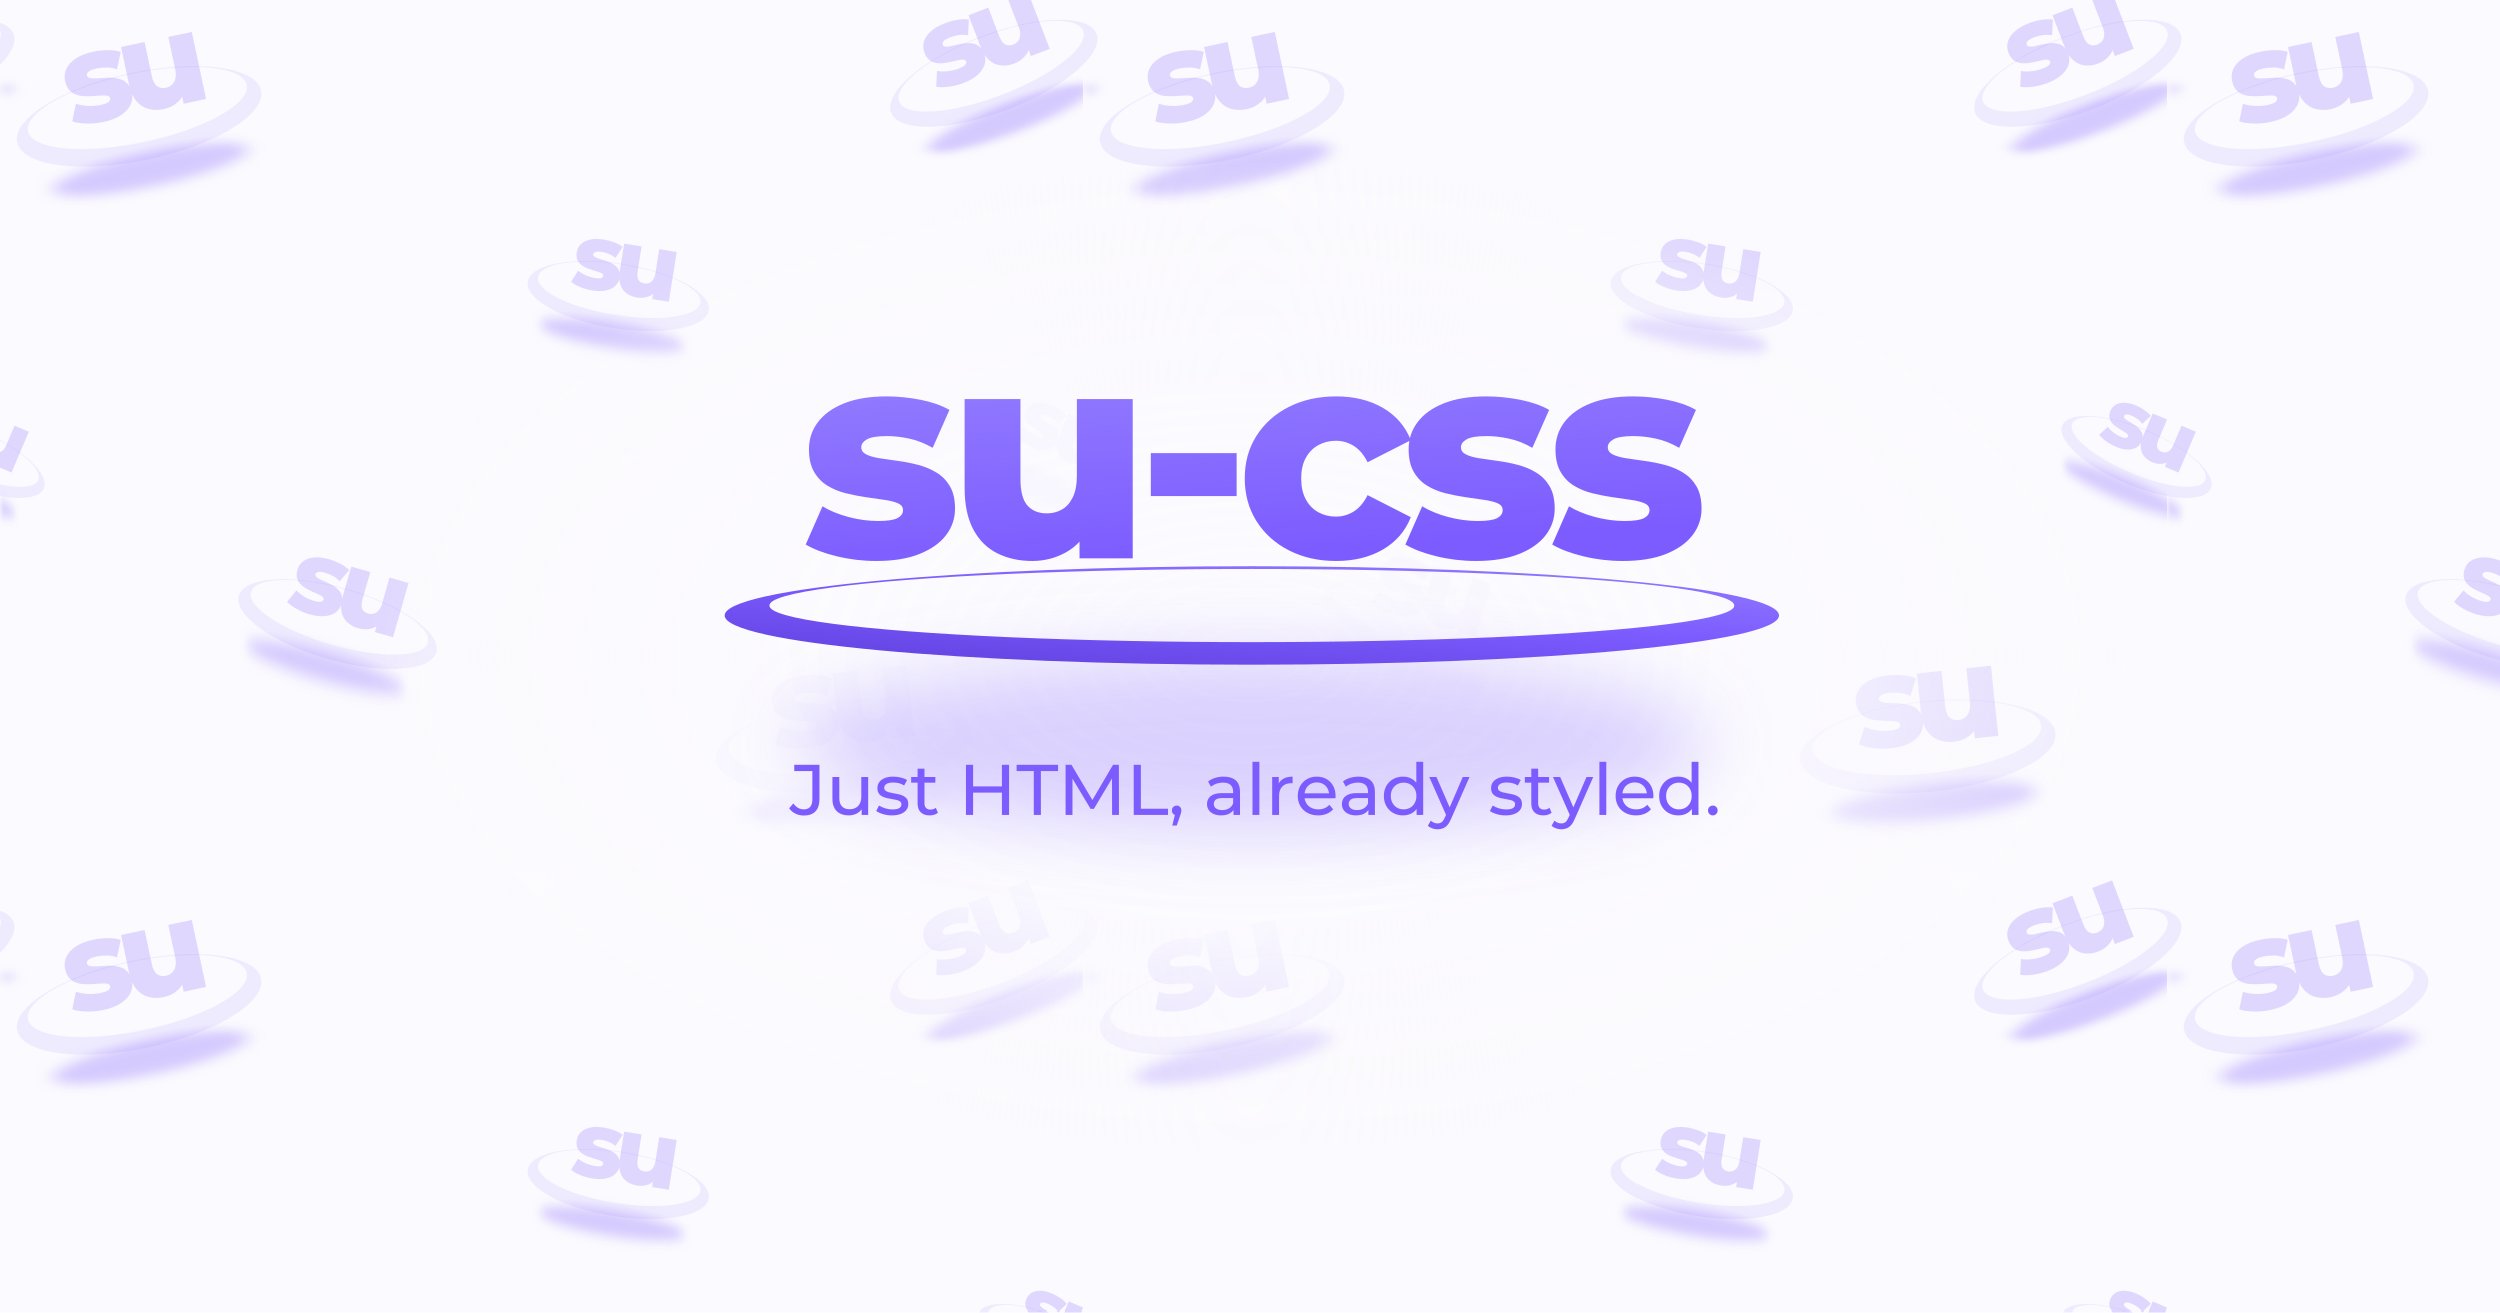
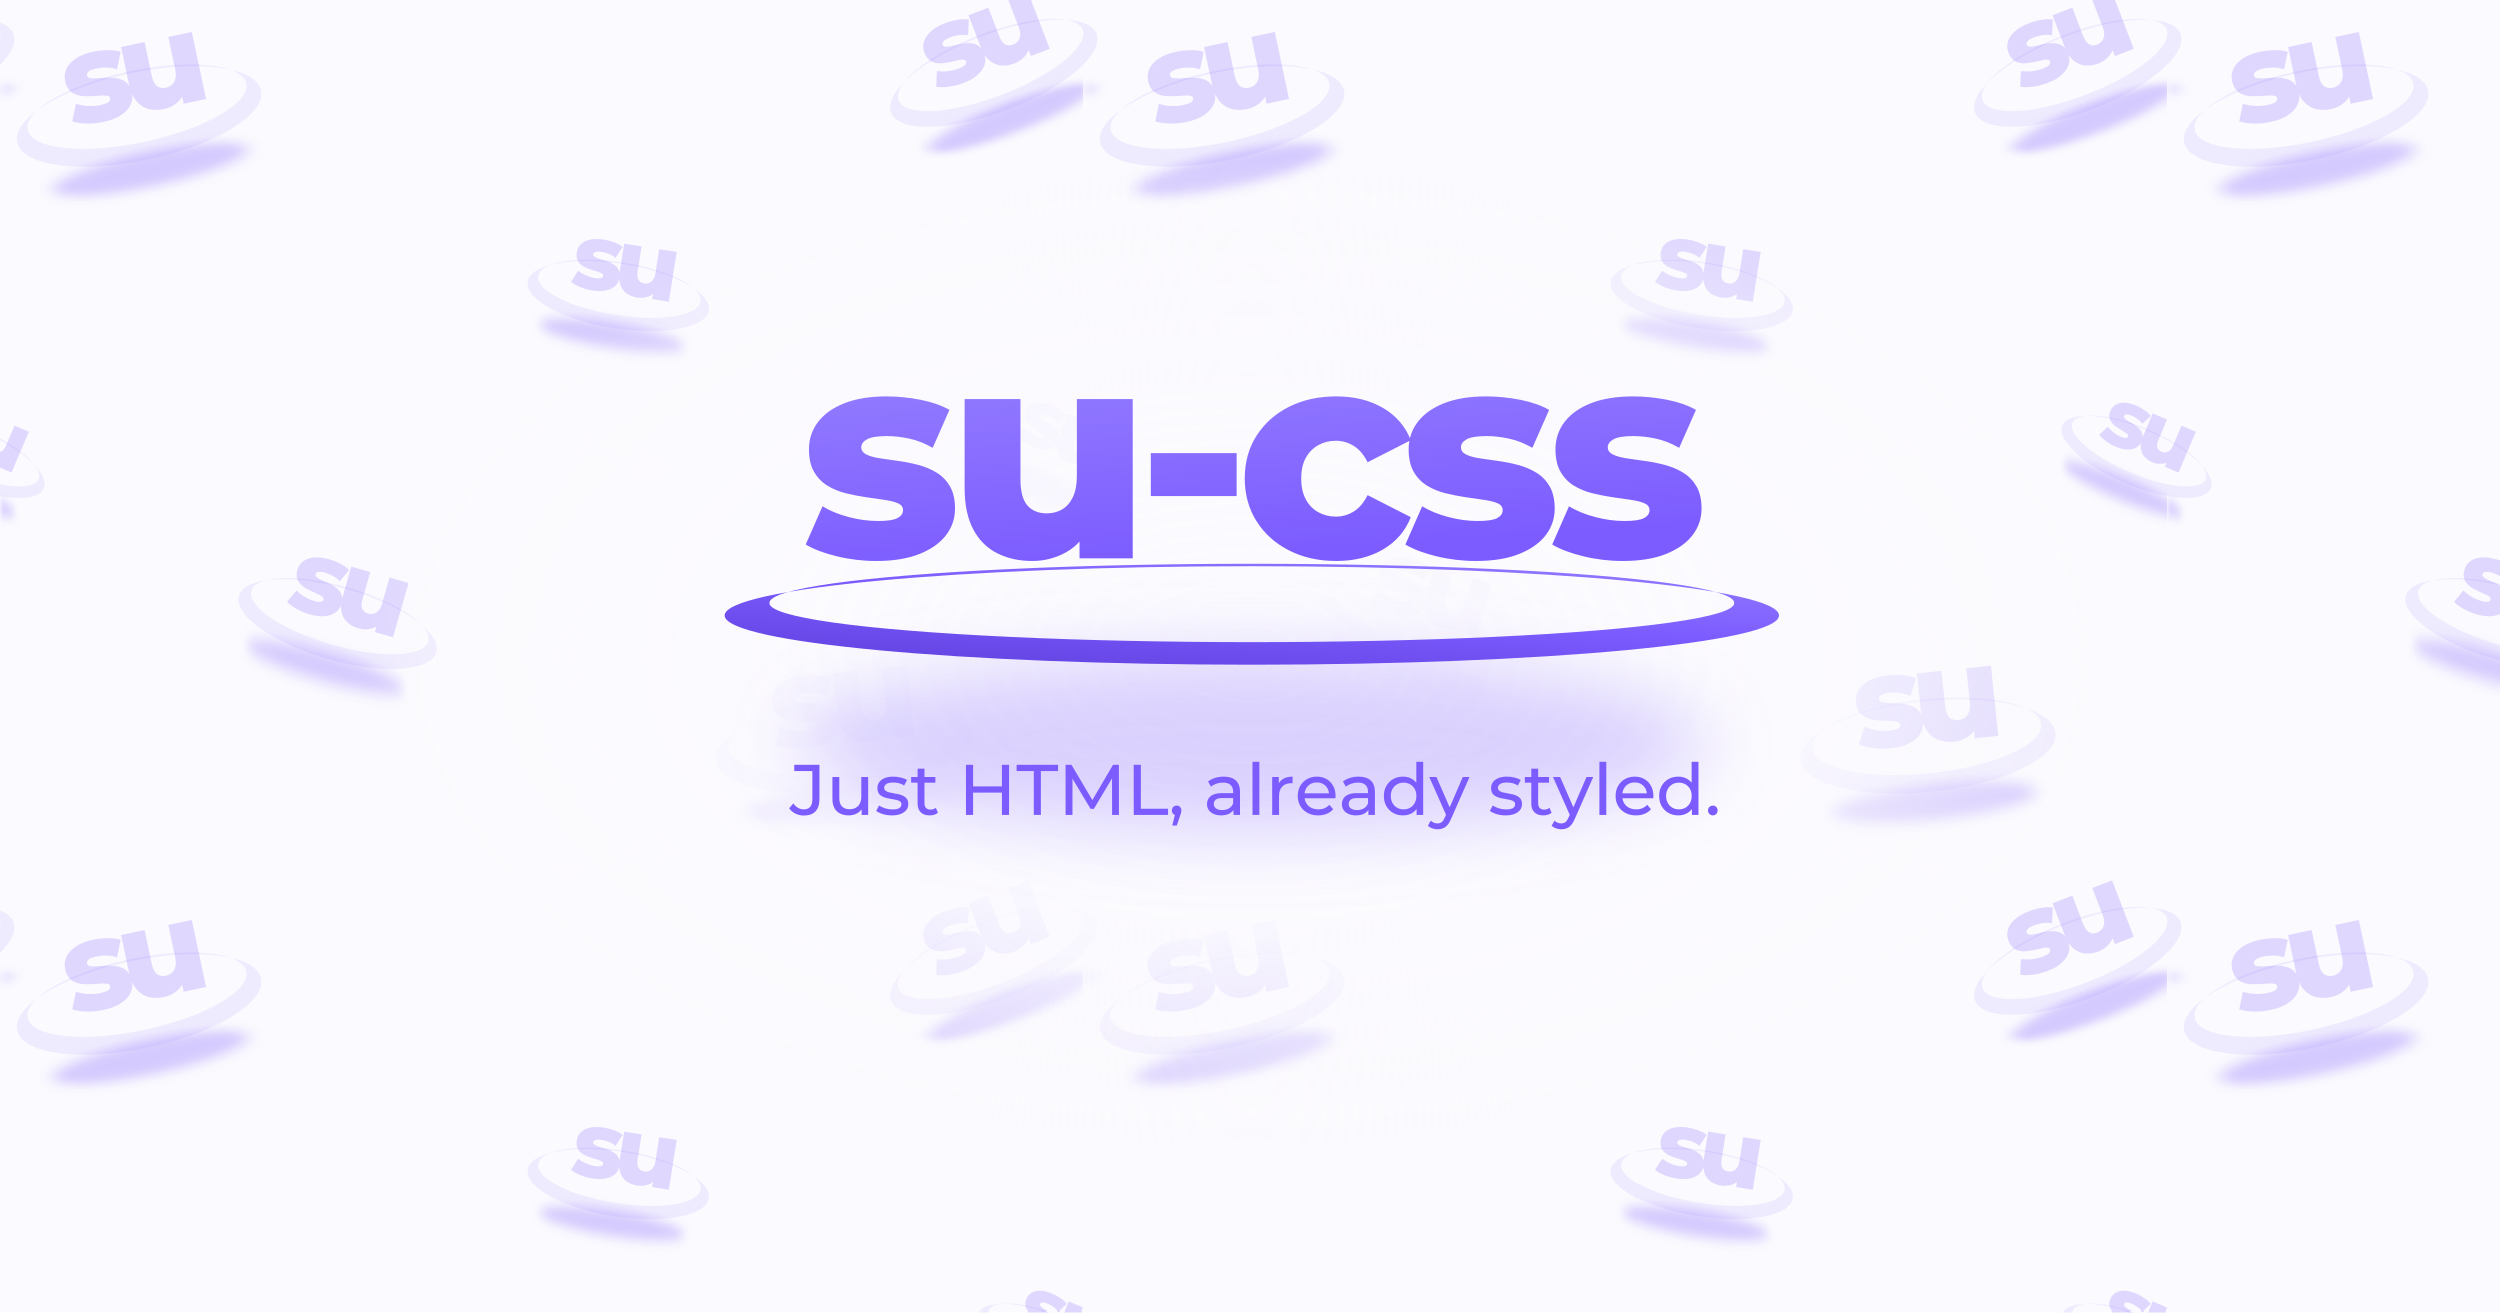
<svg xmlns="http://www.w3.org/2000/svg" xmlns:xlink="http://www.w3.org/1999/xlink" viewBox="0 0 1200 630" width="1200" height="630" role="img" aria-label="SuCSS — Just HTML, already styled.">
  <defs>
    <linearGradient id="word-gradient" x1="0" y1="0" x2="0.35" y2="1">
      <stop offset="0" stop-color="#9179FF" />
      <stop offset="1" stop-color="#7C5CFF" />
    </linearGradient>
    <linearGradient id="plate-gradient" x1="0.85" y1="0" x2="0.15" y2="1">
      <stop offset="0" stop-color="#9179FF" />
      <stop offset="0.45" stop-color="#7C5CFF" />
      <stop offset="1" stop-color="#6242E0" />
    </linearGradient>
    <filter id="plate-shadow" x="-70%" y="-200%" width="240%" height="500%" color-interpolation-filters="sRGB">
      <feGaussianBlur stdDeviation="20.94" />
    </filter>
    <filter id="pattern-shadow" x="-70%" y="-200%" width="240%" height="500%" color-interpolation-filters="sRGB">
      <feGaussianBlur stdDeviation="9.96" />
    </filter>
    <g id="su-mark">
      <ellipse cx="93.78" cy="179.33" rx="140.86" ry="24.27" fill="#7C5CFF" opacity="0.3" filter="url(#pattern-shadow)" />
-       <path d="M-82.29 102.8A176.07 62.22 0 1 0 269.85 102.8A176.07 62.22 0 1 0 -82.29 102.8ZM-64.02 90.77A157.79 48.8 0 1 0 251.57 90.77A157.79 48.8 0 1 0 -64.02 90.77Z" fill="#7C5CFF16" fill-rule="evenodd" />
+       <path d="M-82.29 102.8A176.07 62.22 0 1 0 269.85 102.8A176.07 62.22 0 1 0 -82.29 102.8ZM-64.02 88.68A157.79 50.9 0 1 0 251.57 88.68A157.79 50.9 0 1 0 -64.02 88.68Z" fill="#7C5CFF16" fill-rule="evenodd" />
      <path d="M42.86 100L42.86 100Q30.54 100 18.84 97.14Q7.14 94.29 0 90L0 90L10.18 66.79Q16.96 70.89 26.07 73.3Q35.18 75.71 43.93 75.71L43.93 75.71Q52.5 75.71 55.8 73.93Q59.11 72.14 59.11 69.11L59.11 69.11Q59.11 66.25 55.98 64.91Q52.86 63.57 47.77 62.86Q42.68 62.14 36.61 61.25Q30.54 60.36 24.38 58.84Q18.21 57.32 13.13 54.2Q8.04 51.07 5 45.71Q1.96 40.36 1.96 32.14L1.96 32.14Q1.96 22.86 7.41 15.63Q12.86 8.39 23.39 4.2Q33.93 0 49.11 0L49.11 0Q59.29 0 69.73 2.05Q80.18 4.11 87.32 8.21L87.32 8.21L77.14 31.25Q70 27.14 62.86 25.63Q55.71 24.11 49.29 24.11L49.29 24.11Q40.71 24.11 37.23 26.07Q33.75 28.04 33.75 30.89L33.75 30.89Q33.75 33.75 36.79 35.27Q39.82 36.79 44.91 37.59Q50 38.39 56.07 39.2Q62.14 40 68.3 41.61Q74.46 43.21 79.55 46.34Q84.64 49.46 87.68 54.73Q90.71 60 90.71 68.21L90.71 68.21Q90.71 77.14 85.27 84.29Q79.82 91.43 69.2 95.71Q58.57 100 42.86 100M130.3 100L130.3 100Q118.52 100 109.14 95.36Q99.77 90.71 94.5 80.8Q89.23 70.89 89.23 55.71L89.23 55.71L89.23 1.61L123.16 1.61L123.16 50.18Q123.16 61.43 127.36 66.25Q131.55 71.07 139.23 71.07L139.23 71.07Q144.23 71.07 148.34 68.75Q152.45 66.43 154.95 61.34Q157.45 56.25 157.45 48.21L157.45 48.21L157.45 1.61L191.38 1.61L191.38 98.39L159.05 98.39L159.05 71.07L165.3 78.75Q160.3 89.46 150.84 94.73Q141.38 100 130.3 100" fill="#7C5CFF38" />
    </g>
    <clipPath id="pattern-clip">
      <rect width="520" height="426.4" />
    </clipPath>
    <pattern id="su-pattern" width="520" height="426.4" patternUnits="userSpaceOnUse">
      <g clip-path="url(#pattern-clip)">
        <use xlink:href="#su-mark" href="#su-mark" transform="translate(67.6 59.7) rotate(-12) scale(0.34) translate(-93.78 -114.25)" />
        <use xlink:href="#su-mark" href="#su-mark" transform="translate(67.6 486.1) rotate(-12) scale(0.34) translate(-93.78 -114.25)" />
        <use xlink:href="#su-mark" href="#su-mark" transform="translate(587.6 59.7) rotate(-12) scale(0.34) translate(-93.78 -114.25)" />
        <use xlink:href="#su-mark" href="#su-mark" transform="translate(587.6 486.1) rotate(-12) scale(0.34) translate(-93.78 -114.25)" />
        <use xlink:href="#su-mark" href="#su-mark" transform="translate(296.4 144.98) rotate(9) scale(0.25) translate(-93.78 -114.25)" />
        <use xlink:href="#su-mark" href="#su-mark" transform="translate(-41.6 38.38) rotate(-21) scale(0.3) translate(-93.78 -114.25)" />
        <use xlink:href="#su-mark" href="#su-mark" transform="translate(-41.6 464.78) rotate(-21) scale(0.3) translate(-93.78 -114.25)" />
        <use xlink:href="#su-mark" href="#su-mark" transform="translate(478.4 38.38) rotate(-21) scale(0.3) translate(-93.78 -114.25)" />
        <use xlink:href="#su-mark" href="#su-mark" transform="translate(478.4 464.78) rotate(-21) scale(0.3) translate(-93.78 -114.25)" />
        <use xlink:href="#su-mark" href="#su-mark" transform="translate(161.2 302.74) rotate(16) scale(0.28) translate(-93.78 -114.25)" />
        <use xlink:href="#su-mark" href="#su-mark" transform="translate(405.6 -63.96) rotate(-6) scale(0.35) translate(-93.78 -114.25)" />
        <use xlink:href="#su-mark" href="#su-mark" transform="translate(405.6 362.44) rotate(-6) scale(0.35) translate(-93.78 -114.25)" />
        <use xlink:href="#su-mark" href="#su-mark" transform="translate(-15.6 221.73) rotate(23) scale(0.22) translate(-93.78 -114.25)" />
        <use xlink:href="#su-mark" href="#su-mark" transform="translate(504.4 221.73) rotate(23) scale(0.22) translate(-93.78 -114.25)" />
      </g>
    </pattern>
    <radialGradient id="clearing" cx="0.5" cy="0.5" r="0.5">
      <stop offset="0" stop-color="#FBFAFE" stop-opacity="0.97" />
      <stop offset="0.55" stop-color="#FBFAFE" stop-opacity="0.9" />
      <stop offset="1" stop-color="#FBFAFE" stop-opacity="0" />
    </radialGradient>
  </defs>
  <rect width="1200" height="630" fill="#FBFAFE" />
  <rect width="1200" height="630" fill="url(#su-pattern)" />
  <ellipse cx="600" cy="315" rx="428.4" ry="236.99" fill="url(#clearing)" />
  <g transform="translate(386.75 190.27) scale(0.79)">
    <ellipse cx="271.06" cy="210.89" rx="275.47" ry="53.85" fill="#7C5CFF" opacity="0.26" filter="url(#plate-shadow)" />
-     <path d="M-49.26 133.1A320.31 29.92 0 1 0 591.37 133.1A320.31 29.92 0 1 0 -49.26 133.1ZM-22.03 127.08A293.09 22.1 0 1 0 564.14 127.08A293.09 22.1 0 1 0 -22.03 127.08Z" fill="url(#plate-gradient)" fill-rule="evenodd" />
+     <path d="M-49.26 133.1A320.31 29.92 0 1 0 591.37 133.1A320.31 29.92 0 1 0 -49.26 133.1ZM-22.03 125.51A293.09 23.67 0 1 0 564.14 125.51A293.09 23.67 0 1 0 -22.03 125.51Z" fill="url(#plate-gradient)" fill-rule="evenodd" />
    <path d="M42.86 100L42.86 100Q30.54 100 18.84 97.14Q7.14 94.29 0 90L0 90L10.18 66.79Q16.96 70.89 26.07 73.3Q35.18 75.71 43.93 75.71L43.93 75.71Q52.5 75.71 55.8 73.93Q59.11 72.14 59.11 69.11L59.11 69.11Q59.11 66.25 55.98 64.91Q52.86 63.57 47.77 62.86Q42.68 62.14 36.61 61.25Q30.54 60.36 24.38 58.84Q18.21 57.32 13.13 54.2Q8.04 51.07 5 45.71Q1.96 40.36 1.96 32.14L1.96 32.14Q1.96 22.86 7.41 15.63Q12.86 8.39 23.39 4.2Q33.93 0 49.11 0L49.11 0Q59.29 0 69.73 2.05Q80.18 4.11 87.32 8.21L87.32 8.21L77.14 31.25Q70 27.14 62.86 25.63Q55.71 24.11 49.29 24.11L49.29 24.11Q40.71 24.11 37.23 26.07Q33.75 28.04 33.75 30.89L33.75 30.89Q33.75 33.75 36.79 35.27Q39.82 36.79 44.91 37.59Q50 38.39 56.07 39.2Q62.14 40 68.3 41.61Q74.46 43.21 79.55 46.34Q84.64 49.46 87.68 54.73Q90.71 60 90.71 68.21L90.71 68.21Q90.71 77.14 85.27 84.29Q79.82 91.43 69.2 95.71Q58.57 100 42.86 100M137.61 100L137.61 100Q125.82 100 116.45 95.36Q107.07 90.71 101.8 80.8Q96.54 70.89 96.54 55.71L96.54 55.71L96.54 1.61L130.46 1.61L130.46 50.18Q130.46 61.43 134.66 66.25Q138.86 71.07 146.54 71.07L146.54 71.07Q151.54 71.07 155.64 68.75Q159.75 66.43 162.25 61.34Q164.75 56.25 164.75 48.21L164.75 48.21L164.75 1.61L198.68 1.61L198.68 98.39L166.36 98.39L166.36 71.07L172.61 78.75Q167.61 89.46 158.14 94.73Q148.68 100 137.61 100M261.82 60.54L209.68 60.54L209.68 34.46L261.82 34.46L261.82 60.54M322.29 100L322.29 100Q306.21 100 293.63 93.57Q281.04 87.14 273.89 75.8Q266.75 64.46 266.75 49.82L266.75 49.82Q266.75 35.18 273.89 23.93Q281.04 12.68 293.63 6.34Q306.21 0 322.29 0L322.29 0Q338.71 0 350.68 6.96Q362.64 13.93 367.64 26.61L367.64 26.61L341.39 40Q338 33.21 333 30.09Q328 26.96 322.11 26.96L322.11 26.96Q316.21 26.96 311.39 29.64Q306.57 32.32 303.8 37.41Q301.04 42.5 301.04 49.82L301.04 49.82Q301.04 57.32 303.8 62.5Q306.57 67.68 311.39 70.36Q316.21 73.04 322.11 73.04L322.11 73.04Q328 73.04 333 69.91Q338 66.79 341.39 60L341.39 60L367.64 73.39Q362.64 86.07 350.68 93.04Q338.71 100 322.29 100M407.21 100L407.21 100Q394.89 100 383.2 97.14Q371.5 94.29 364.36 90L364.36 90L374.54 66.79Q381.32 70.89 390.43 73.3Q399.54 75.71 408.29 75.71L408.29 75.71Q416.86 75.71 420.16 73.93Q423.46 72.14 423.46 69.11L423.46 69.11Q423.46 66.25 420.34 64.91Q417.21 63.57 412.13 62.86Q407.04 62.14 400.96 61.25Q394.89 60.36 388.73 58.84Q382.57 57.32 377.48 54.2Q372.39 51.07 369.36 45.71Q366.32 40.36 366.32 32.14L366.32 32.14Q366.32 22.86 371.77 15.63Q377.21 8.39 387.75 4.2Q398.29 0 413.46 0L413.46 0Q423.64 0 434.09 2.05Q444.54 4.11 451.68 8.21L451.68 8.21L441.5 31.25Q434.36 27.14 427.21 25.63Q420.07 24.11 413.64 24.11L413.64 24.11Q405.07 24.11 401.59 26.07Q398.11 28.04 398.11 30.89L398.11 30.89Q398.11 33.75 401.14 35.27Q404.18 36.79 409.27 37.59Q414.36 38.39 420.43 39.2Q426.5 40 432.66 41.61Q438.82 43.21 443.91 46.34Q449 49.46 452.04 54.73Q455.07 60 455.07 68.21L455.07 68.21Q455.07 77.14 449.63 84.29Q444.18 91.43 433.55 95.71Q422.93 100 407.21 100M496.43 100L496.43 100Q484.11 100 472.41 97.14Q460.71 94.29 453.57 90L453.57 90L463.75 66.79Q470.54 70.89 479.64 73.3Q488.75 75.71 497.5 75.71L497.5 75.71Q506.07 75.71 509.38 73.93Q512.68 72.14 512.68 69.11L512.68 69.11Q512.68 66.25 509.55 64.91Q506.43 63.57 501.34 62.86Q496.25 62.14 490.18 61.25Q484.11 60.36 477.95 58.84Q471.79 57.32 466.7 54.2Q461.61 51.07 458.57 45.71Q455.54 40.36 455.54 32.14L455.54 32.14Q455.54 22.86 460.98 15.63Q466.43 8.39 476.96 4.2Q487.5 0 502.68 0L502.68 0Q512.86 0 523.3 2.05Q533.75 4.11 540.89 8.21L540.89 8.21L530.71 31.25Q523.57 27.14 516.43 25.63Q509.29 24.11 502.86 24.11L502.86 24.11Q494.29 24.11 490.8 26.07Q487.32 28.04 487.32 30.89L487.32 30.89Q487.32 33.75 490.36 35.27Q493.39 36.79 498.48 37.59Q503.57 38.39 509.64 39.2Q515.71 40 521.88 41.61Q528.04 43.21 533.13 46.34Q538.21 49.46 541.25 54.73Q544.29 60 544.29 68.21L544.29 68.21Q544.29 77.14 538.84 84.29Q533.39 91.43 522.77 95.71Q512.14 100 496.43 100" fill="url(#word-gradient)" />
    <g transform="translate(-10.07 222.02) scale(0.41)">
      <path d="M21.66 79.62L21.66 79.62Q15.07 79.62 9.34 76.86Q3.61 74.1 0 68.9L0 68.9L6.16 61.68Q9.24 65.92 13.11 68.21Q16.99 70.49 21.66 70.49L21.66 70.49Q34.39 70.49 34.39 55.41L34.39 55.41L34.39 13.69L7.54 13.69L7.54 4.46L44.9 4.46L44.9 54.88Q44.9 67.3 39.01 73.46Q33.12 79.62 21.66 79.62M88.32 79.41L88.32 79.41Q81.1 79.41 75.64 76.75Q70.17 74.1 67.14 68.63Q64.12 63.16 64.12 54.88L64.12 54.88L64.12 22.51L74.31 22.51L74.31 53.72Q74.31 62 78.29 66.14Q82.27 70.28 89.49 70.28L89.49 70.28Q94.8 70.28 98.73 68.1Q102.65 65.92 104.78 61.73Q106.9 57.54 106.9 51.59L106.9 51.59L106.9 22.51L117.09 22.51L117.09 78.77L107.43 78.77L107.43 63.59L109.02 67.62Q106.26 73.25 100.74 76.33Q95.22 79.41 88.32 79.41M152.23 79.41L152.23 79.41Q145.22 79.41 138.91 77.49Q132.59 75.58 128.98 72.82L128.98 72.82L133.23 64.76Q136.84 67.2 142.14 68.9Q147.45 70.59 152.97 70.59L152.97 70.59Q160.08 70.59 163.22 68.58Q166.35 66.56 166.35 62.95L166.35 62.95Q166.35 60.3 164.44 58.81Q162.53 57.32 159.39 56.58Q156.26 55.84 152.44 55.25Q148.62 54.67 144.8 53.77Q140.98 52.87 137.79 51.22Q134.61 49.58 132.7 46.66Q130.79 43.74 130.79 38.85L130.79 38.85Q130.79 33.76 133.65 29.94Q136.52 26.11 141.77 24.04Q147.03 21.97 154.25 21.97L154.25 21.97Q159.77 21.97 165.45 23.3Q171.13 24.63 174.73 27.07L174.73 27.07L170.38 35.14Q166.56 32.59 162.42 31.63Q158.28 30.68 154.14 30.68L154.14 30.68Q147.45 30.68 144.16 32.86Q140.87 35.03 140.87 38.43L140.87 38.43Q140.87 41.3 142.83 42.83Q144.8 44.37 147.93 45.22Q151.06 46.07 154.88 46.66Q158.7 47.24 162.53 48.14Q166.35 49.04 169.48 50.64Q172.61 52.23 174.58 55.1Q176.54 57.96 176.54 62.74L176.54 62.74Q176.54 67.83 173.57 71.55Q170.59 75.27 165.18 77.34Q159.77 79.41 152.23 79.41M208.17 79.41L208.17 79.41Q199.68 79.41 195.01 74.84Q190.34 70.28 190.34 61.78L190.34 61.78L190.34 10.19L200.53 10.19L200.53 61.36Q200.53 65.92 202.81 68.37Q205.1 70.81 209.34 70.81L209.34 70.81Q214.12 70.81 217.3 68.15L217.3 68.15L220.49 75.48Q218.15 77.49 214.92 78.45Q211.68 79.41 208.17 79.41M216.67 30.89L180.79 30.89L180.79 22.51L216.67 22.51L216.67 30.89M325.9 78.77L315.29 78.77L315.29 4.46L325.9 4.46L325.9 78.77M272.61 78.77L262 78.77L262 4.46L272.61 4.46L272.61 78.77M316.24 45.65L271.55 45.65L271.55 36.41L316.24 36.41L316.24 45.65M373.04 78.77L362.53 78.77L362.53 13.69L337.05 13.69L337.05 4.46L398.51 4.46L398.51 13.69L373.04 13.69L373.04 78.77M419.85 78.77L409.66 78.77L409.66 4.46L418.37 4.46L451.7 60.62L447.03 60.62L479.94 4.46L488.64 4.46L488.75 78.77L478.56 78.77L478.45 20.49L480.89 20.49L451.59 69.75L446.71 69.75L417.2 20.49L419.85 20.49L419.85 78.77M561.46 78.77L510.62 78.77L510.62 4.46L521.23 4.46L521.23 69.53L561.46 69.53L561.46 78.77M574.42 94.48L567.73 94.48L573.04 73.04L574.42 79.19Q571.34 79.19 569.27 77.28Q567.2 75.37 567.2 72.08L567.2 72.08Q567.2 68.9 569.27 66.88Q571.34 64.86 574.31 64.86L574.31 64.86Q577.39 64.86 579.3 66.93Q581.21 69 581.21 72.08L581.21 72.08Q581.21 73.14 581.05 74.15Q580.89 75.16 580.52 76.49Q580.15 77.81 579.41 79.72L579.41 79.72L574.42 94.48M668.15 78.77L658.49 78.77L658.49 66.88L657.96 64.65L657.96 44.37Q657.96 37.9 654.19 34.34Q650.42 30.79 642.89 30.79L642.89 30.79Q637.9 30.79 633.12 32.43Q628.34 34.08 625.05 36.84L625.05 36.84L620.81 29.19Q625.16 25.69 631.26 23.83Q637.37 21.97 644.06 21.97L644.06 21.97Q655.63 21.97 661.89 27.6Q668.15 33.23 668.15 44.8L668.15 44.8L668.15 78.77M640.02 79.41L640.02 79.41Q633.76 79.41 629.03 77.28Q624.31 75.16 621.76 71.39Q619.21 67.62 619.21 62.85L619.21 62.85Q619.21 58.28 621.39 54.56Q623.57 50.85 628.5 48.62Q633.44 46.39 641.83 46.39L641.83 46.39L659.66 46.39L659.66 53.72L642.25 53.72Q634.61 53.72 631.95 56.26Q629.3 58.81 629.3 62.42L629.3 62.42Q629.3 66.56 632.59 69.06Q635.88 71.55 641.72 71.55L641.72 71.55Q647.45 71.55 651.75 69Q656.05 66.45 657.96 61.57L657.96 61.57L659.98 68.58Q657.96 73.57 652.87 76.49Q647.77 79.41 640.02 79.41M696.82 78.77L686.62 78.77L686.62 0L696.82 0L696.82 78.77M726.01 78.77L715.82 78.77L715.82 22.51L725.58 22.51L725.58 37.79L724.63 33.97Q726.96 28.13 732.48 25.05Q738 21.97 746.07 21.97L746.07 21.97L746.07 31.85Q745.44 31.74 744.85 31.74Q744.27 31.74 743.74 31.74L743.74 31.74Q735.56 31.74 730.79 36.62Q726.01 41.51 726.01 50.74L726.01 50.74L726.01 78.77M783.97 79.41L783.97 79.41Q774.95 79.41 768.1 75.69Q761.25 71.97 757.48 65.5Q753.72 59.02 753.72 50.64L753.72 50.64Q753.72 42.25 757.38 35.77Q761.04 29.3 767.46 25.64Q773.89 21.97 781.95 21.97L781.95 21.97Q790.13 21.97 796.39 25.58Q802.65 29.19 806.21 35.72Q809.77 42.25 809.77 50.96L809.77 50.96Q809.77 51.59 809.71 52.44Q809.66 53.29 809.55 54.03L809.55 54.03L761.68 54.03L761.68 46.71L804.25 46.71L800.11 49.26Q800.21 43.84 797.88 39.6Q795.54 35.35 791.45 32.96Q787.37 30.57 781.95 30.57L781.95 30.57Q776.65 30.57 772.51 32.96Q768.37 35.35 766.03 39.65Q763.69 43.95 763.69 49.47L763.69 49.47L763.69 51.17Q763.69 56.79 766.3 61.2Q768.9 65.61 773.57 68.05Q778.24 70.49 784.29 70.49L784.29 70.49Q789.28 70.49 793.37 68.79Q797.45 67.09 800.53 63.69L800.53 63.69L806.16 70.28Q802.34 74.73 796.66 77.07Q790.98 79.41 783.97 79.41M868.05 78.77L858.39 78.77L858.39 66.88L857.86 64.65L857.86 44.37Q857.86 37.9 854.09 34.34Q850.32 30.79 842.78 30.79L842.78 30.79Q837.79 30.79 833.01 32.43Q828.24 34.08 824.95 36.84L824.95 36.84L820.7 29.19Q825.05 25.69 831.16 23.83Q837.26 21.97 843.95 21.97L843.95 21.97Q855.52 21.97 861.78 27.6Q868.05 33.23 868.05 44.8L868.05 44.8L868.05 78.77M839.92 79.41L839.92 79.41Q833.65 79.41 828.93 77.28Q824.2 75.16 821.66 71.39Q819.11 67.62 819.11 62.85L819.11 62.85Q819.11 58.28 821.28 54.56Q823.46 50.85 828.4 48.62Q833.33 46.39 841.72 46.39L841.72 46.39L859.55 46.39L859.55 53.72L842.14 53.72Q834.5 53.72 831.85 56.26Q829.19 58.81 829.19 62.42L829.19 62.42Q829.19 66.56 832.48 69.06Q835.77 71.55 841.61 71.55L841.61 71.55Q847.35 71.55 851.65 69Q855.94 66.45 857.86 61.57L857.86 61.57L859.87 68.58Q857.86 73.57 852.76 76.49Q847.66 79.41 839.92 79.41M909.77 79.41L909.77 79.41Q901.59 79.41 895.17 75.8Q888.75 72.19 885.03 65.71Q881.32 59.24 881.32 50.64L881.32 50.64Q881.32 42.04 885.03 35.62Q888.75 29.19 895.17 25.58Q901.59 21.97 909.77 21.97L909.77 21.97Q916.88 21.97 922.61 25.16Q928.34 28.34 931.79 34.71Q935.24 41.08 935.24 50.64L935.24 50.64Q935.24 60.19 931.9 66.56Q928.56 72.93 922.82 76.17Q917.09 79.41 909.77 79.41M910.62 70.49L910.62 70.49Q915.92 70.49 920.22 68.05Q924.52 65.61 927.02 61.09Q929.51 56.58 929.51 50.64L929.51 50.64Q929.51 44.59 927.02 40.18Q924.52 35.77 920.22 33.33Q915.92 30.89 910.62 30.89L910.62 30.89Q905.2 30.89 900.96 33.33Q896.71 35.77 894.16 40.18Q891.61 44.59 891.61 50.64L891.61 50.64Q891.61 56.58 894.16 61.09Q896.71 65.61 900.96 68.05Q905.2 70.49 910.62 70.49M939.6 78.77L929.83 78.77L929.83 63.59L930.47 50.53L929.41 37.47L929.41 0L939.6 0L939.6 78.77M960.93 100L960.93 100Q956.9 100 953.08 98.67Q949.26 97.35 946.5 94.8L946.5 94.8L950.85 87.15Q952.97 89.17 955.52 90.23Q958.07 91.3 960.93 91.3L960.93 91.3Q964.65 91.3 967.09 89.38Q969.53 87.47 971.66 82.59L971.66 82.59L975.16 74.84L976.22 73.57L998.3 22.51L1008.28 22.51L981 84.39Q978.56 90.34 975.53 93.74Q972.51 97.13 968.9 98.57Q965.29 100 960.93 100M981.1 72.61L974.31 80.57L948.62 22.51L959.24 22.51L981.1 72.61M1061.68 79.41L1061.68 79.41Q1054.67 79.41 1048.35 77.49Q1042.04 75.58 1038.43 72.82L1038.43 72.82L1042.68 64.76Q1046.28 67.2 1051.59 68.9Q1056.9 70.59 1062.42 70.59L1062.42 70.59Q1069.53 70.59 1072.66 68.58Q1075.8 66.56 1075.8 62.95L1075.8 62.95Q1075.8 60.3 1073.89 58.81Q1071.97 57.32 1068.84 56.58Q1065.71 55.84 1061.89 55.25Q1058.07 54.67 1054.25 53.77Q1050.42 52.87 1047.24 51.22Q1044.06 49.58 1042.14 46.66Q1040.23 43.74 1040.23 38.85L1040.23 38.85Q1040.23 33.76 1043.1 29.94Q1045.97 26.11 1051.22 24.04Q1056.48 21.97 1063.69 21.97L1063.69 21.97Q1069.21 21.97 1074.89 23.3Q1080.57 24.63 1084.18 27.07L1084.18 27.07L1079.83 35.14Q1076.01 32.59 1071.87 31.63Q1067.73 30.68 1063.59 30.68L1063.59 30.68Q1056.9 30.68 1053.61 32.86Q1050.32 35.03 1050.32 38.43L1050.32 38.43Q1050.32 41.3 1052.28 42.83Q1054.25 44.37 1057.38 45.22Q1060.51 46.07 1064.33 46.66Q1068.15 47.24 1071.97 48.14Q1075.8 49.04 1078.93 50.64Q1082.06 52.23 1084.02 55.1Q1085.99 57.96 1085.99 62.74L1085.99 62.74Q1085.99 67.83 1083.01 71.55Q1080.04 75.27 1074.63 77.34Q1069.21 79.41 1061.68 79.41M1117.62 79.41L1117.62 79.41Q1109.13 79.41 1104.46 74.84Q1099.79 70.28 1099.79 61.78L1099.79 61.78L1099.79 10.19L1109.98 10.19L1109.98 61.36Q1109.98 65.92 1112.26 68.37Q1114.54 70.81 1118.79 70.81L1118.79 70.81Q1123.57 70.81 1126.75 68.15L1126.75 68.15L1129.94 75.48Q1127.6 77.49 1124.36 78.45Q1121.13 79.41 1117.62 79.41M1126.11 30.89L1090.23 30.89L1090.23 22.51L1126.11 22.51L1126.11 30.89M1144.27 100L1144.27 100Q1140.23 100 1136.41 98.67Q1132.59 97.35 1129.83 94.8L1129.83 94.8L1134.18 87.15Q1136.31 89.17 1138.85 90.23Q1141.4 91.3 1144.27 91.3L1144.27 91.3Q1147.98 91.3 1150.42 89.38Q1152.87 87.47 1154.99 82.59L1154.99 82.59L1158.49 74.84L1159.55 73.57L1181.63 22.51L1191.61 22.51L1164.33 84.39Q1161.89 90.34 1158.86 93.74Q1155.84 97.13 1152.23 98.57Q1148.62 100 1144.27 100M1164.44 72.61L1157.64 80.57L1131.95 22.51L1142.57 22.51L1164.44 72.61M1210.93 78.77L1200.74 78.77L1200.74 0L1210.93 0L1210.93 78.77M1254.99 79.41L1254.99 79.41Q1245.97 79.41 1239.12 75.69Q1232.27 71.97 1228.5 65.5Q1224.73 59.02 1224.73 50.64L1224.73 50.64Q1224.73 42.25 1228.4 35.77Q1232.06 29.3 1238.48 25.64Q1244.9 21.97 1252.97 21.97L1252.97 21.97Q1261.15 21.97 1267.41 25.58Q1273.67 29.19 1277.23 35.72Q1280.79 42.25 1280.79 50.96L1280.79 50.96Q1280.79 51.59 1280.73 52.44Q1280.68 53.29 1280.57 54.03L1280.57 54.03L1232.7 54.03L1232.7 46.71L1275.27 46.71L1271.13 49.26Q1271.23 43.84 1268.9 39.6Q1266.56 35.35 1262.47 32.96Q1258.39 30.57 1252.97 30.57L1252.97 30.57Q1247.66 30.57 1243.52 32.96Q1239.38 35.35 1237.05 39.65Q1234.71 43.95 1234.71 49.47L1234.71 49.47L1234.71 51.17Q1234.71 56.79 1237.31 61.2Q1239.92 65.61 1244.59 68.05Q1249.26 70.49 1255.31 70.49L1255.31 70.49Q1260.3 70.49 1264.38 68.79Q1268.47 67.09 1271.55 63.69L1271.55 63.69L1277.18 70.28Q1273.35 74.73 1267.68 77.07Q1262 79.41 1254.99 79.41M1317.73 79.41L1317.73 79.41Q1309.55 79.41 1303.13 75.8Q1296.71 72.19 1292.99 65.71Q1289.28 59.24 1289.28 50.64L1289.28 50.64Q1289.28 42.04 1292.99 35.62Q1296.71 29.19 1303.13 25.58Q1309.55 21.97 1317.73 21.97L1317.73 21.97Q1324.84 21.97 1330.57 25.16Q1336.31 28.34 1339.76 34.71Q1343.21 41.08 1343.21 50.64L1343.21 50.64Q1343.21 60.19 1339.86 66.56Q1336.52 72.93 1330.79 76.17Q1325.05 79.41 1317.73 79.41M1318.58 70.49L1318.58 70.49Q1323.89 70.49 1328.18 68.05Q1332.48 65.61 1334.98 61.09Q1337.47 56.58 1337.47 50.64L1337.47 50.64Q1337.47 44.59 1334.98 40.18Q1332.48 35.77 1328.18 33.33Q1323.89 30.89 1318.58 30.89L1318.58 30.89Q1313.16 30.89 1308.92 33.33Q1304.67 35.77 1302.12 40.18Q1299.58 44.59 1299.58 50.64L1299.58 50.64Q1299.58 56.58 1302.12 61.09Q1304.67 65.61 1308.92 68.05Q1313.16 70.49 1318.58 70.49M1347.56 78.77L1337.79 78.77L1337.79 63.59L1338.43 50.53L1337.37 37.47L1337.37 0L1347.56 0L1347.56 78.77M1368.9 79.41L1368.9 79.41Q1365.92 79.41 1363.8 77.34Q1361.68 75.27 1361.68 72.08L1361.68 72.08Q1361.68 68.9 1363.8 66.88Q1365.92 64.86 1368.9 64.86L1368.9 64.86Q1371.76 64.86 1373.83 66.88Q1375.9 68.9 1375.9 72.08L1375.9 72.08Q1375.9 75.27 1373.83 77.34Q1371.76 79.41 1368.9 79.41" fill="#7C5CFF" />
    </g>
  </g>
</svg>
